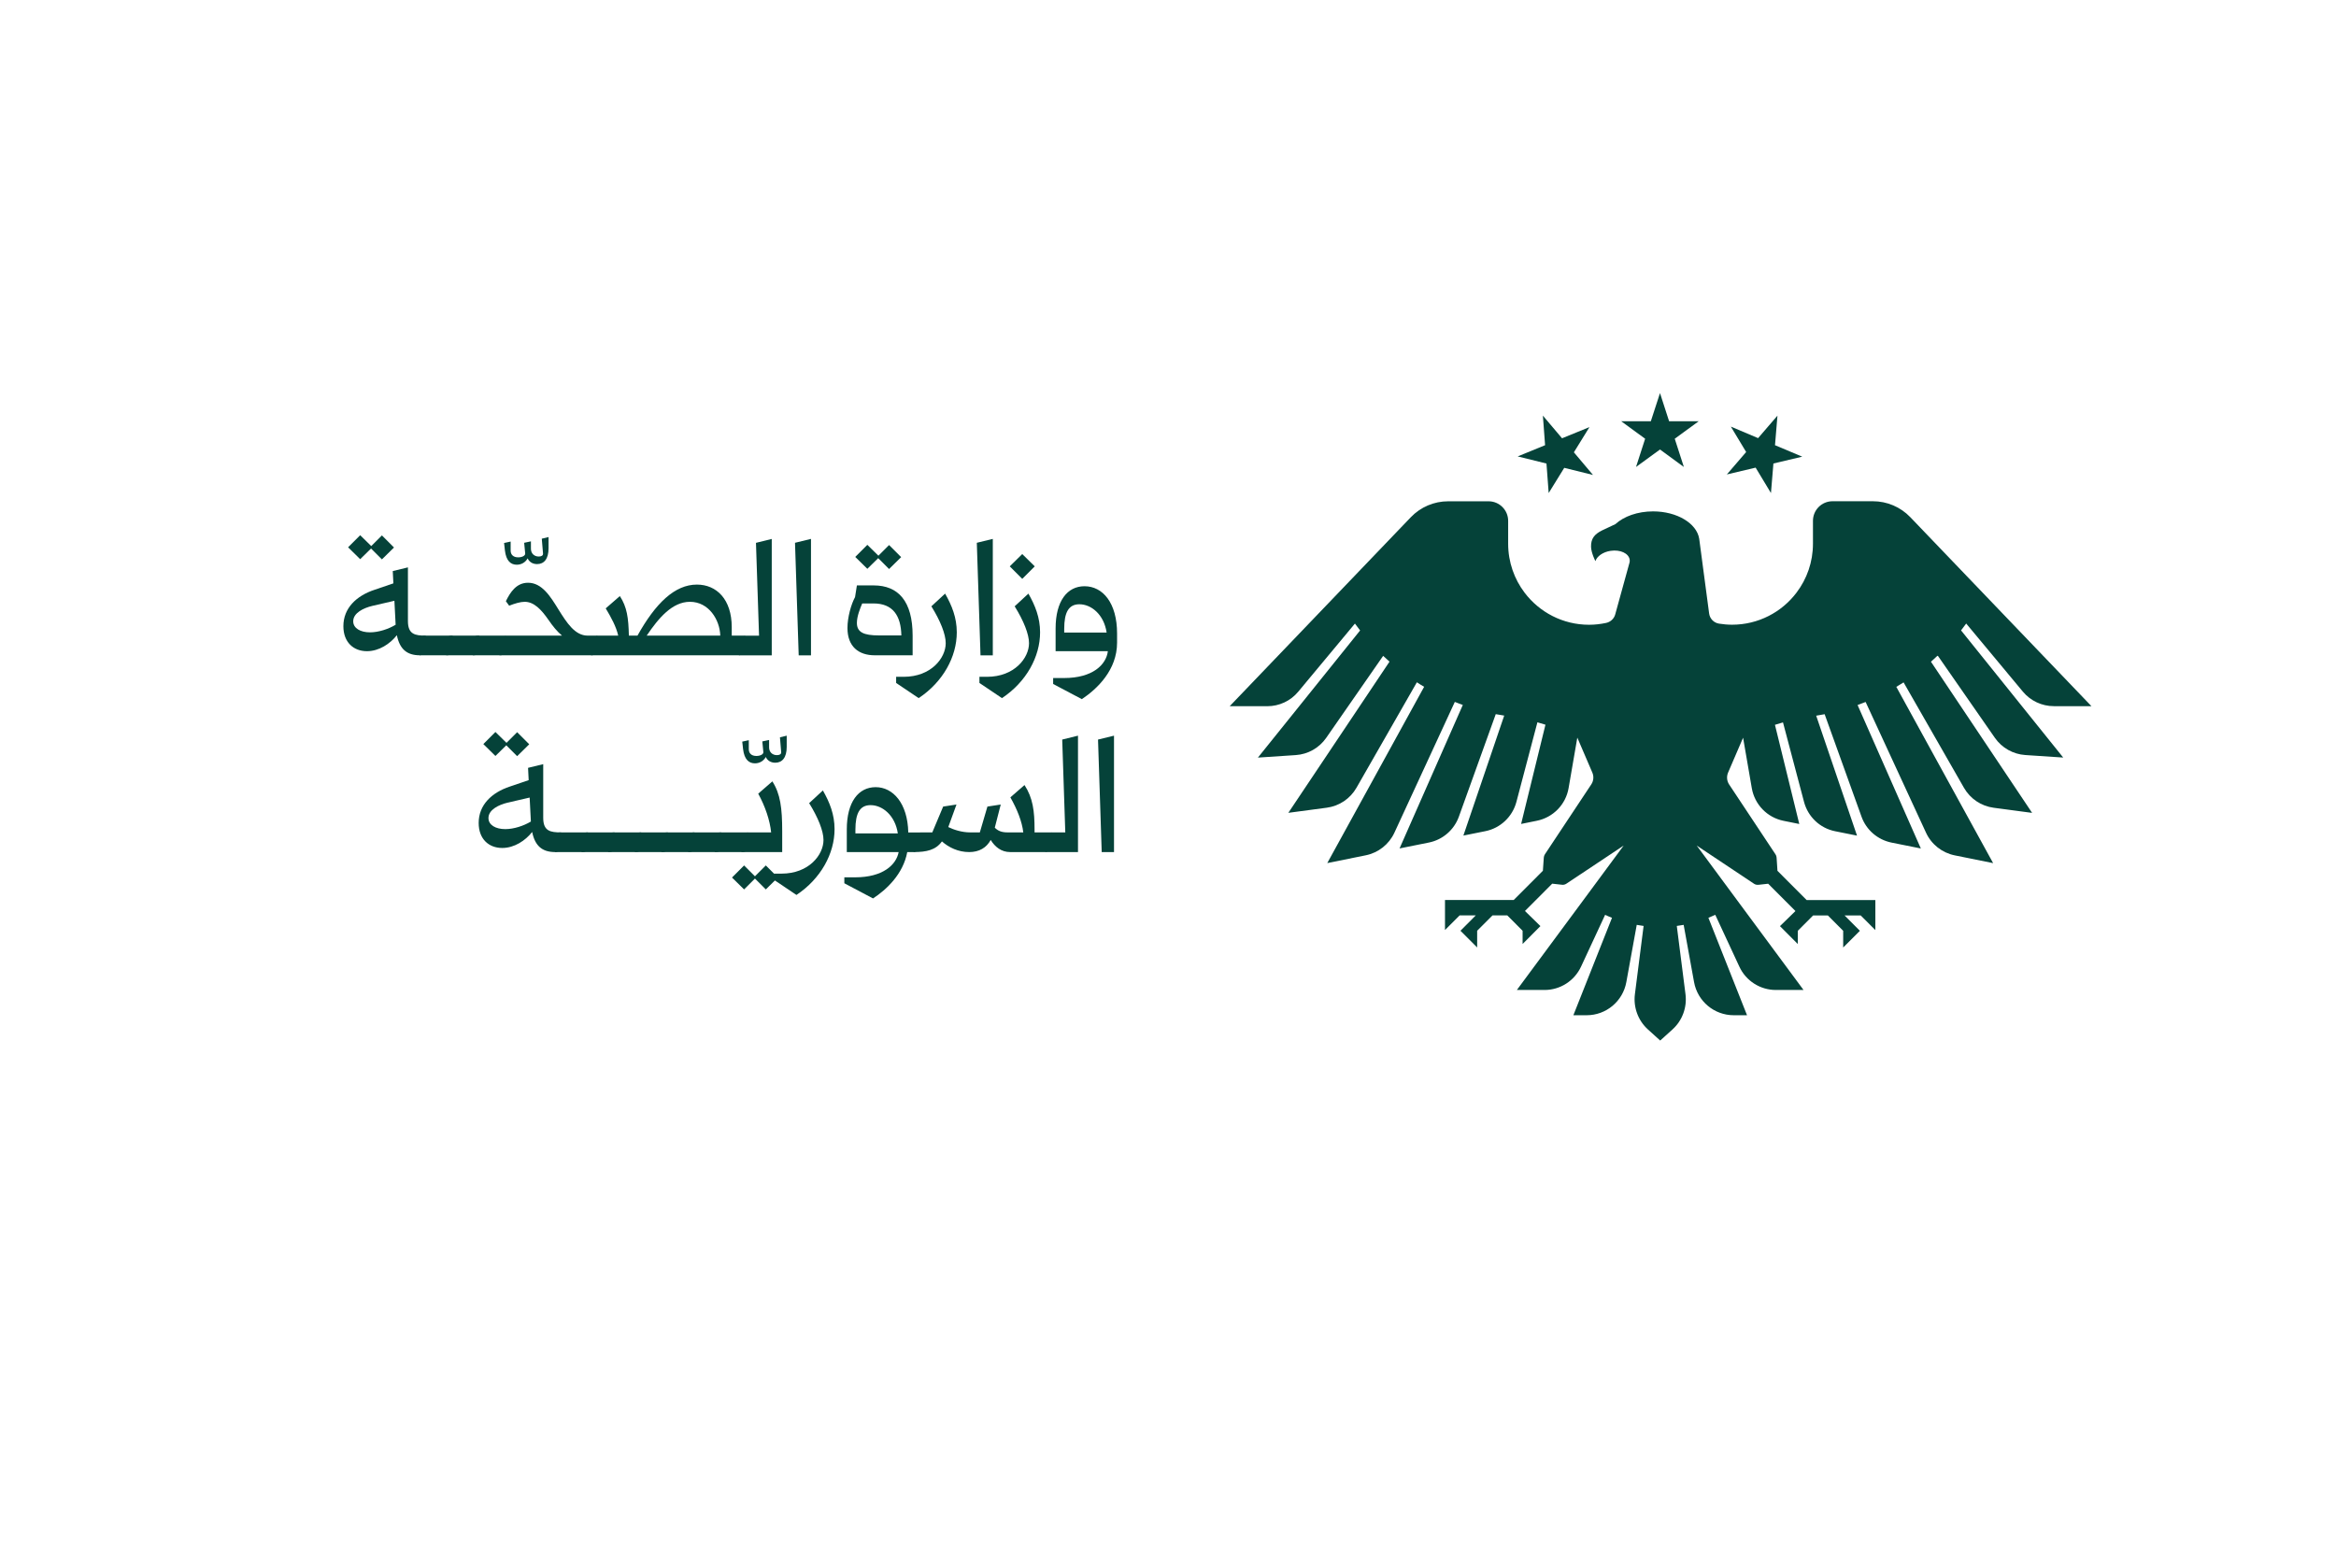
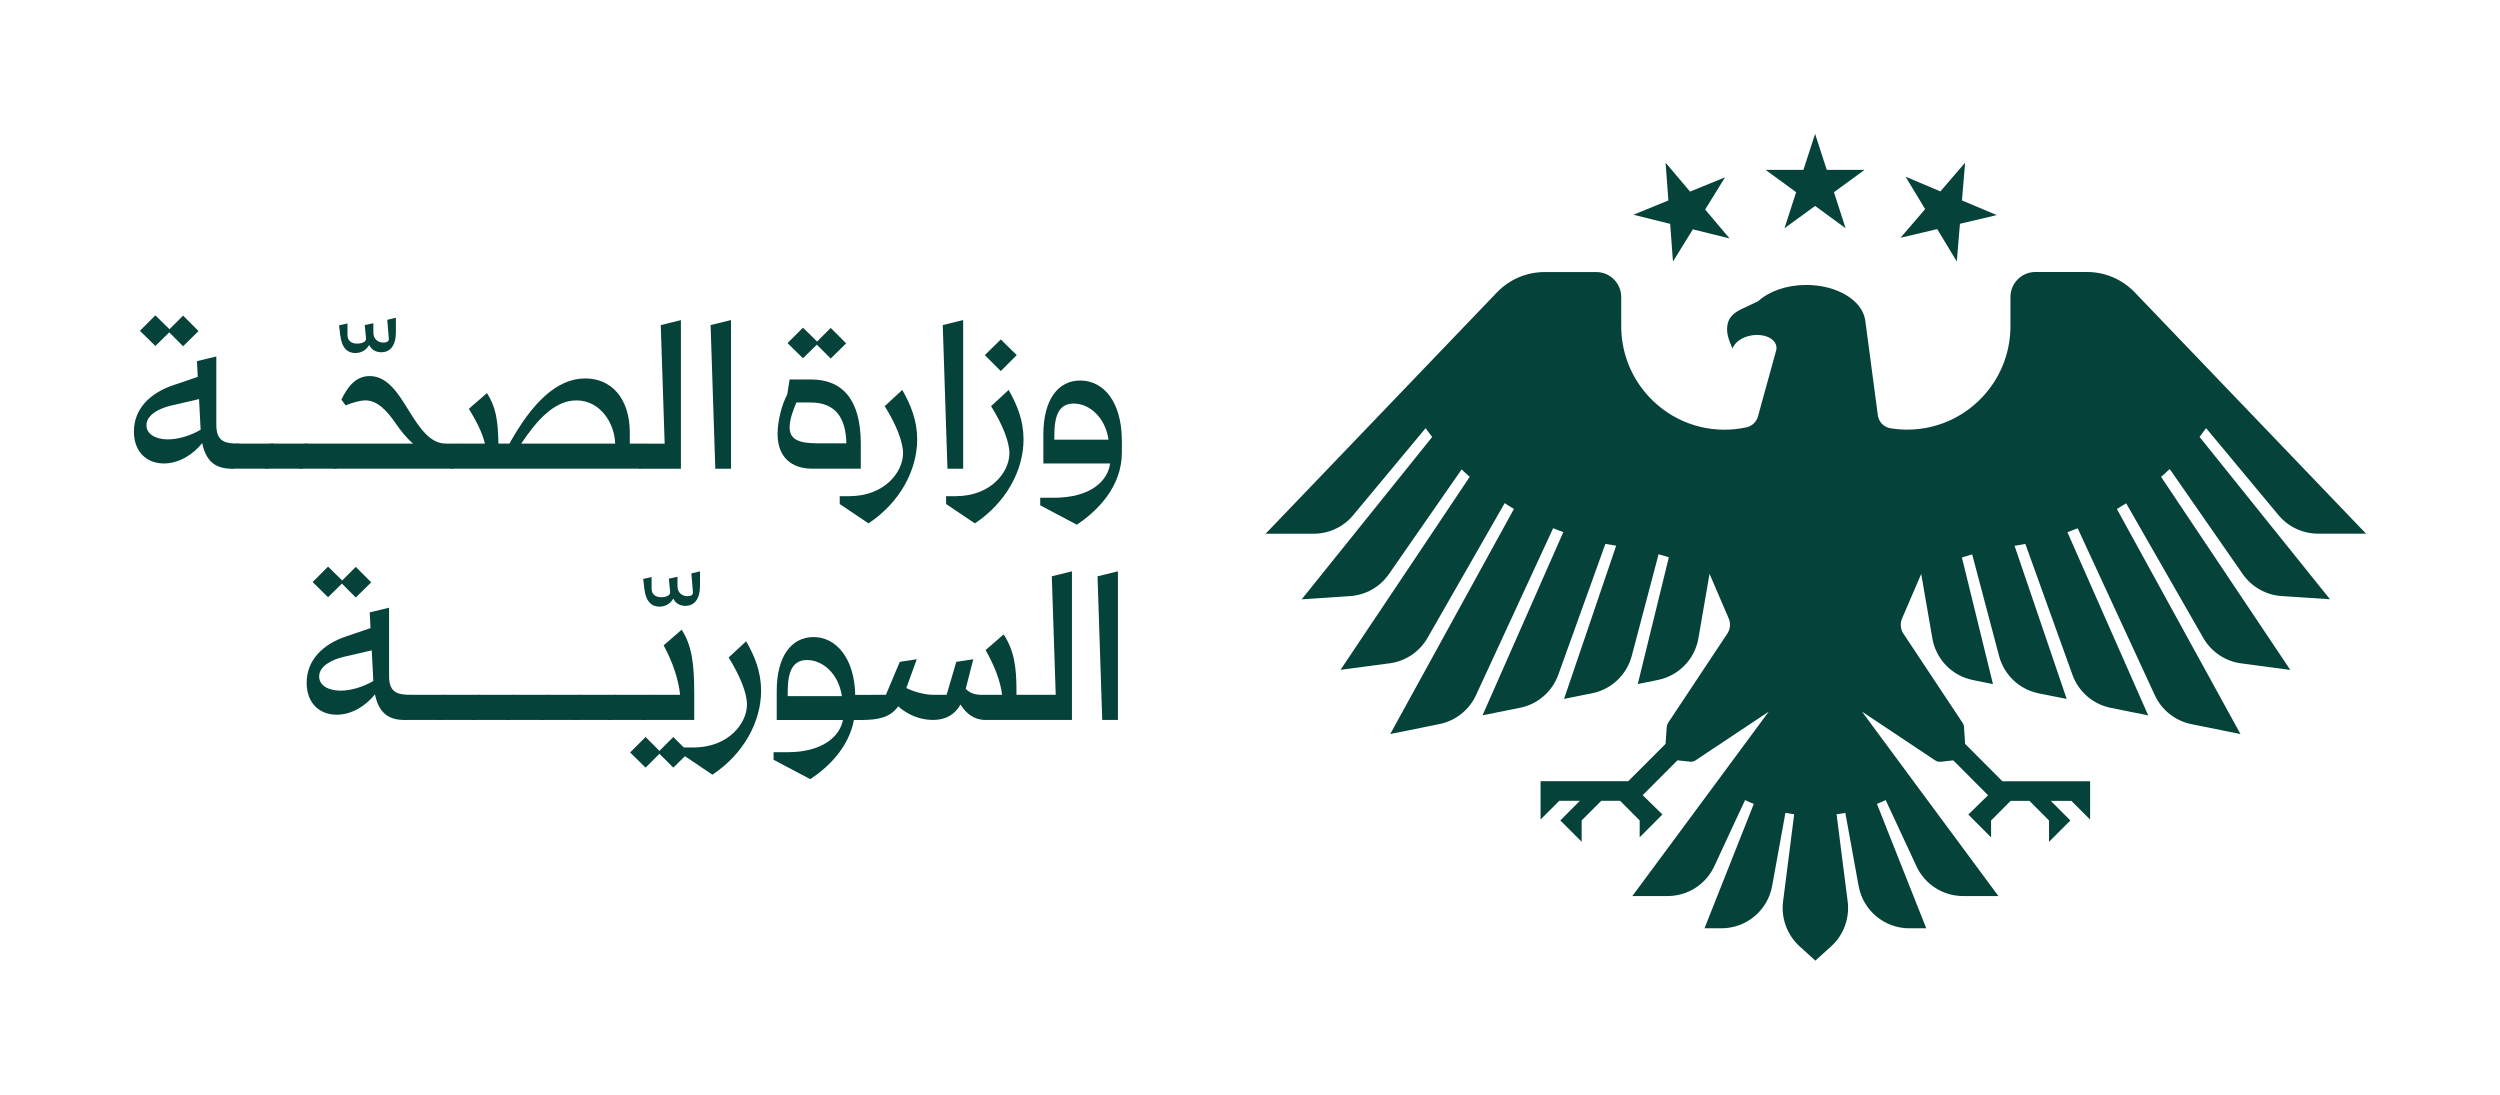
- <svg xmlns="http://www.w3.org/2000/svg" id="Layer_1" version="1.1" viewBox="0 0 456 306">
+ <svg xmlns="http://www.w3.org/2000/svg" id="Layer_1" version="1.1" viewBox="46.56 56.26 382.18 167.33">
  <defs>
    <style>
      .st0 {
        fill: #054239;
      }
    </style>
  </defs>
  <g>
    <path class="st0" d="M378.16,128.03c-.4.39-.81.77-1.23,1.13l19.75,29.51-7.51-1c-2.43-.32-4.57-1.76-5.79-3.89l-11.79-20.58c-.47.3-.94.59-1.42.87l18.9,34.41-7.51-1.52c-2.46-.5-4.54-2.14-5.59-4.42l-11.79-25.52c-.51.21-1.04.41-1.57.6l12.35,28-5.73-1.15c-2.7-.55-4.92-2.46-5.85-5.05l-7.2-20.01c-.55.11-1.1.21-1.65.29l7.97,23.41-4.29-.86c-2.94-.59-5.28-2.81-6.05-5.71l-4.11-15.53h0c-.53.15-1.05.3-1.57.47l4.75,19.36-3.07-.62c-3.19-.64-5.65-3.18-6.2-6.38l-1.7-9.84-2.93,6.81c-.32.76-.25,1.63.21,2.32l9.05,13.64c.13.19.2.4.21.63l.17,2.58,5.7,5.71h13.41v5.86l-2.86-2.86h-3.15l2.99,3-3.26,3.26v-3.26l-2.99-3h-2.88l-2.99,3v2.58l-3.48-3.49,3.02-2.95-5.32-5.33-1.91.21c-.3.03-.61-.04-.86-.21l-11.18-7.45,8.04,10.88,12.81,17.31h-5.4c-3.06,0-5.85-1.78-7.13-4.56l-4.7-10.11c-.44.21-.89.4-1.34.58l7.54,19.02h-2.6c-3.8,0-7.06-2.72-7.74-6.47l-2.03-11.17c-.44.08-.89.15-1.34.21l1.7,13.34c.32,2.56-.62,5.13-2.54,6.86l-2.4,2.17-2.4-2.17c-1.91-1.73-2.86-4.3-2.54-6.86l1.7-13.34c-.45-.06-.89-.13-1.34-.21l-2.03,11.17c-.68,3.75-3.94,6.47-7.74,6.47h-2.6l7.54-19.02c-.45-.17-.9-.37-1.34-.58l-4.7,10.11c-1.29,2.78-4.07,4.56-7.13,4.56h-5.4l12.81-17.31,8.04-10.88-11.18,7.44c-.25.17-.56.25-.86.21l-1.91-.21-5.32,5.33,3.02,2.95-3.48,3.49v-2.58l-2.99-3h-2.88l-3,3v3.26l-3.26-3.26,2.99-3h-3.15l-2.86,2.86v-5.86h13.41l5.7-5.71.18-2.59c.02-.22.09-.44.21-.62l9.05-13.64c.46-.69.54-1.56.21-2.32l-2.93-6.82h0l-1.7,9.85c-.55,3.21-3.02,5.74-6.21,6.38l-3.06.62,4.75-19.37c-.51-.17-1.04-.32-1.57-.47l-4.1,15.54c-.77,2.9-3.12,5.12-6.06,5.71l-4.29.86,7.97-23.42c-.55-.08-1.1-.18-1.65-.28l-7.2,20.01c-.93,2.59-3.16,4.51-5.85,5.05l-5.73,1.15,12.35-28.01c-.53-.18-1.04-.39-1.56-.59l-11.79,25.52c-1.05,2.28-3.13,3.92-5.59,4.42l-7.52,1.52,18.91-34.41c-.48-.28-.96-.57-1.42-.88l-11.79,20.59c-1.22,2.13-3.36,3.57-5.79,3.89l-7.51,1,19.75-29.51c-.42-.36-.83-.74-1.24-1.13l-11.12,16.01c-1.37,1.97-3.55,3.2-5.95,3.36l-7.38.49,19.95-24.82c-.35-.44-.68-.89-1.01-1.34l-11.07,13.3c-1.49,1.8-3.71,2.83-6.04,2.83h-7.34l35.36-36.89c1.91-1.99,4.53-3.11,7.29-3.11h7.89c2.11,0,3.82,1.71,3.82,3.82v4.46c0,3.59,1.2,6.91,3.21,9.56,2.88,3.8,7.44,6.26,12.58,6.26,1.14,0,2.25-.13,3.33-.36.85-.18,1.55-.81,1.78-1.66l2.8-10.15c.04-.18.05-.37.02-.55-.19-1.23-1.85-1.99-3.72-1.71-1.49.22-2.66,1.06-2.97,2.01,0,0-.83-1.61-.85-2.82-.02-1.56.64-2.42,2.14-3.17l2.61-1.23c1.65-1.51,4.32-2.49,7.36-2.49,4.67,0,8.51,2.33,9,5.32l.05.36,1.89,14.24c.13,1.02.92,1.83,1.93,1.99.83.13,1.68.21,2.55.21,5.13,0,9.7-2.45,12.58-6.26,2.02-2.66,3.21-5.96,3.21-9.56v-4.46c0-2.11,1.71-3.82,3.82-3.82h7.89c2.75,0,5.38,1.12,7.29,3.11l35.36,36.89h-7.34c-2.33,0-4.55-1.04-6.04-2.83l-11.07-13.3c-.32.45-.66.9-1,1.34l19.94,24.82-7.39-.49c-2.39-.16-4.58-1.39-5.95-3.36l-11.12-16h-.05Z" />
    <polygon class="st0" points="319.36 91.15 324.04 87.74 328.7 91.15 326.92 85.64 331.59 82.23 325.82 82.23 324.04 76.73 322.25 82.23 316.47 82.23 321.14 85.64 319.36 91.15" />
    <polygon class="st0" points="342.71 91.28 345.7 96.24 346.18 90.47 351.81 89.14 346.49 86.9 346.97 81.13 343.19 85.52 337.87 83.27 340.86 88.23 337.09 92.61 342.71 91.28" />
    <polygon class="st0" points="301.88 90.48 302.31 96.24 305.35 91.32 310.96 92.71 307.23 88.29 310.27 83.37 304.92 85.55 301.18 81.13 301.61 86.9 296.26 89.09 301.88 90.48" />
  </g>
  <g>
    <path class="st0" d="M79.63,110.75v10.48c0,2.6,1.4,2.84,3.48,2.84v3.12c-.08.4-.8.72-1.16.72-2.52,0-3.92-1.2-4.48-3.92-1.32,1.68-3.48,3.12-5.84,3.12-2.64,0-4.6-1.76-4.6-4.88,0-3.48,2.48-5.92,6.12-7.12l3.64-1.24-.12-2.4,2.96-.72ZM67.95,106.83l2.36-2.36,2.16,2.12,2.08-2.08,2.36,2.36-2.36,2.32-2.12-2.12-2.12,2.08-2.36-2.32ZM77.23,121.95l-.24-4.68-4.32,1c-1.68.4-3.72,1.36-3.72,3,0,1.36,1.4,2.16,3.28,2.16,1.68,0,3.6-.64,5-1.48Z" />
    <path class="st0" d="M88.35,124.07v2.56c0,.96-.28,1.28-1.24,1.28h-5.2v-2.56c0-.96.28-1.28,1.24-1.28h5.2Z" />
    <path class="st0" d="M93.55,124.07v2.56c0,.96-.28,1.28-1.24,1.28h-5.2v-2.56c0-.96.28-1.28,1.24-1.28h5.2Z" />
    <path class="st0" d="M98.75,124.07v2.56c0,.96-.28,1.28-1.24,1.28h-5.2v-2.56c0-.96.28-1.28,1.24-1.28h5.2Z" />
    <path class="st0" d="M107.08,104.83v2.2c0,2.08-.88,3.08-2.24,3.08-.92,0-1.56-.48-1.84-1.12-.44.8-1.24,1.24-2.12,1.24-1.16,0-2.08-.72-2.32-2.8l-.16-1.44,1.28-.28v1.76c0,.8.52,1.32,1.48,1.32.76,0,1.4-.32,1.36-.76l-.2-2.08,1.32-.28v1.44c0,.96.68,1.52,1.52,1.52.48,0,.88-.16.84-.6l-.24-2.88,1.32-.32Z" />
    <path class="st0" d="M97.51,124.99l1.24-.92h10.96c-.96-.8-1.8-1.84-2.68-3.12-1.36-1.96-2.8-3.48-4.6-3.48-.84,0-1.92.32-3.04.76l-.64-.88c.84-1.72,2.04-3.6,4.32-3.6,2.72,0,4.36,2.64,5.96,5.24,1.6,2.56,3.2,5.08,5.68,5.08h1.92v3.12c0,.4-.6.64-1.04.72h-18.08v-2.92Z" />
    <path class="st0" d="M115.4,124.67l1.24-.6h4.04c-.4-1.76-1.36-3.52-2.44-5.32l2.76-2.4c1.4,2.16,1.68,4.24,1.76,7.72h1.68c3.52-6.32,7.28-9.96,11.6-9.96,3.84,0,6.8,2.88,6.8,8.32v1.64h2.64v3.24c-.12.28-.92.56-1.2.6h-28.89v-3.24ZM140.6,124.07c-.08-3.08-2.24-6.6-5.92-6.6-3.44,0-6.12,3.16-8.44,6.6h14.36Z" />
    <path class="st0" d="M150.65,105.19v22.73h-6.4v-3.16l1.24-.68h2.68l-.6-18.12,3.08-.76Z" />
    <path class="st0" d="M155.19,105.95l3.12-.76v22.73h-2.4l-.72-21.96Z" />
    <path class="st0" d="M166.91,116.55l.36-2.28h3.28c4.8,0,7.6,3.08,7.6,9.8v3.84h-7.4c-3.16,0-5.32-1.72-5.32-5.32,0-2.12.72-4.64,1.48-6.04ZM166.95,108.71l2.36-2.36,2.16,2.12,2.08-2.08,2.36,2.36-2.36,2.32-2.12-2.12-2.12,2.08-2.36-2.32ZM167.27,121.59c0,1.84,1.36,2.44,4.28,2.44h4.4c-.08-3.84-1.64-6.24-5.44-6.24h-2.2c-.4.92-1.04,2.52-1.04,3.8Z" />
    <path class="st0" d="M176.41,132.11c5.36,0,8.2-3.68,8.2-6.56,0-1.76-1.04-4.36-2.8-7.2l2.68-2.48c1.32,2.32,2.28,4.68,2.28,7.56,0,4.76-2.68,9.68-7.44,12.84l-4.4-2.96v-1.2h1.48Z" />
    <path class="st0" d="M190.68,105.95l3.12-.76v22.73h-2.4l-.72-21.96Z" />
    <path class="st0" d="M192.67,132.11c5.36,0,8.2-3.68,8.2-6.56,0-1.76-1.04-4.36-2.8-7.2l2.68-2.48c1.32,2.32,2.28,4.68,2.28,7.56,0,4.76-2.68,9.68-7.44,12.84l-4.4-2.96v-1.2h1.48ZM197.11,110.55l2.44-2.4,2.44,2.4-2.44,2.44-2.44-2.44Z" />
    <path class="st0" d="M216.26,127.11h-10.2v-4.44c0-5.36,2.28-8.24,5.64-8.24,3.56,0,6.36,3.24,6.36,9.24v1.76c0,5.36-3.88,9.04-6.88,11.04l-5.6-2.96v-1.16h2.12c5.6,0,8.24-2.6,8.56-5.24ZM216.02,123.47c-.52-3.52-3-5.52-5.32-5.52-2.08,0-2.96,1.56-2.96,4.8v.72h8.28Z" />
    <path class="st0" d="M106.04,149.16v10.48c0,2.6,1.4,2.84,3.48,2.84v3.12c-.08.4-.8.72-1.16.72-2.52,0-3.92-1.2-4.48-3.92-1.32,1.68-3.48,3.12-5.84,3.12-2.64,0-4.6-1.76-4.6-4.88,0-3.48,2.48-5.92,6.12-7.12l3.64-1.24-.12-2.4,2.96-.72ZM94.35,145.24l2.36-2.36,2.16,2.12,2.08-2.08,2.36,2.36-2.36,2.32-2.12-2.12-2.12,2.08-2.36-2.32ZM103.63,160.36l-.24-4.68-4.32,1c-1.68.4-3.72,1.36-3.72,3,0,1.36,1.4,2.16,3.28,2.16,1.68,0,3.6-.64,5-1.48Z" />
    <path class="st0" d="M114.76,162.48v2.56c0,.96-.28,1.28-1.24,1.28h-5.2v-2.56c0-.96.28-1.28,1.24-1.28h5.2Z" />
    <path class="st0" d="M119.96,162.48v2.56c0,.96-.28,1.28-1.24,1.28h-5.2v-2.56c0-.96.28-1.28,1.24-1.28h5.2Z" />
    <path class="st0" d="M125.16,162.48v2.56c0,.96-.28,1.28-1.24,1.28h-5.2v-2.56c0-.96.28-1.28,1.24-1.28h5.2Z" />
    <path class="st0" d="M130.36,162.48v2.56c0,.96-.28,1.28-1.24,1.28h-5.2v-2.56c0-.96.28-1.28,1.24-1.28h5.2Z" />
    <path class="st0" d="M135.56,162.48v2.56c0,.96-.28,1.28-1.24,1.28h-5.2v-2.56c0-.96.28-1.28,1.24-1.28h5.2Z" />
    <path class="st0" d="M140.77,162.48v2.56c0,.96-.28,1.28-1.24,1.28h-5.2v-2.56c0-.96.28-1.28,1.24-1.28h5.2Z" />
    <path class="st0" d="M145.97,162.48v2.56c0,.96-.28,1.28-1.24,1.28h-5.2v-2.56c0-.96.28-1.28,1.24-1.28h5.2Z" />
    <path class="st0" d="M153.57,143.6v2.2c0,2.08-.88,3.08-2.24,3.08-.92,0-1.56-.48-1.84-1.12-.44.8-1.24,1.24-2.12,1.24-1.16,0-2.08-.72-2.32-2.8l-.16-1.44,1.28-.28v1.76c0,.8.52,1.32,1.48,1.32.76,0,1.4-.32,1.36-.76l-.2-2.08,1.32-.28v1.44c0,.96.68,1.52,1.52,1.52.48,0,.88-.16.84-.6l-.24-2.88,1.32-.32Z" />
    <path class="st0" d="M142.89,171.29l2.36-2.36,2.12,2.12,2.12-2.12,2.36,2.36-2.36,2.32-2.12-2.12-2.12,2.12-2.36-2.32ZM150.77,152.52c1.56,2.44,1.92,5.2,1.92,9.76v4.04h-7.96v-3.24l1.2-.6h4.6c-.24-2.36-1.16-5.08-2.52-7.56l2.76-2.4Z" />
    <path class="st0" d="M152.55,170.53c5.36,0,8.2-3.68,8.2-6.56,0-1.76-1.04-4.36-2.8-7.2l2.68-2.48c1.32,2.32,2.28,4.68,2.28,7.56,0,4.76-2.68,9.68-7.44,12.84l-4.4-2.96v-1.2h1.48Z" />
    <path class="st0" d="M170.42,175.37l-5.6-2.96v-1.16h2.12c5.36,0,8-2.4,8.48-4.92h-10.12v-4.44c0-5.36,2.28-8.24,5.64-8.24s6.24,3.12,6.36,8.84h2.24v3.16c-.12.32-.88.64-1.2.68h-1.24c-.8,4.28-4.04,7.32-6.68,9.04ZM175.26,162.68c-.52-3.52-3-5.52-5.32-5.52-2.08,0-2.96,1.56-2.96,4.8v.72h8.28Z" />
    <path class="st0" d="M199.99,153.24c1.64,2.52,1.96,5.08,1.96,8.68v.56h3.32v3.44l-1.24.4h-6.84c-1.72,0-2.96-1-3.8-2.36-.84,1.52-2.24,2.36-4.2,2.36-2.12,0-3.96-.88-5.32-2.08-1.2,1.68-3,2.08-5.52,2.08v-3.12l1.24-.72h2.4l2.12-5.04,2.6-.4-1.6,4.4c1.04.52,2.68,1.04,4.24,1.04h1.92l1.48-5.04,2.6-.4-1.16,4.52c.6.6,1.28.92,2.48.92h3.08c-.24-2.12-1.2-4.52-2.52-6.84l2.76-2.4Z" />
    <path class="st0" d="M210.43,143.6v22.72h-6.4v-3.16l1.24-.68h2.68l-.6-18.12,3.08-.76Z" />
    <path class="st0" d="M214.34,144.36l3.12-.76v22.72h-2.4l-.72-21.96Z" />
  </g>
</svg>
